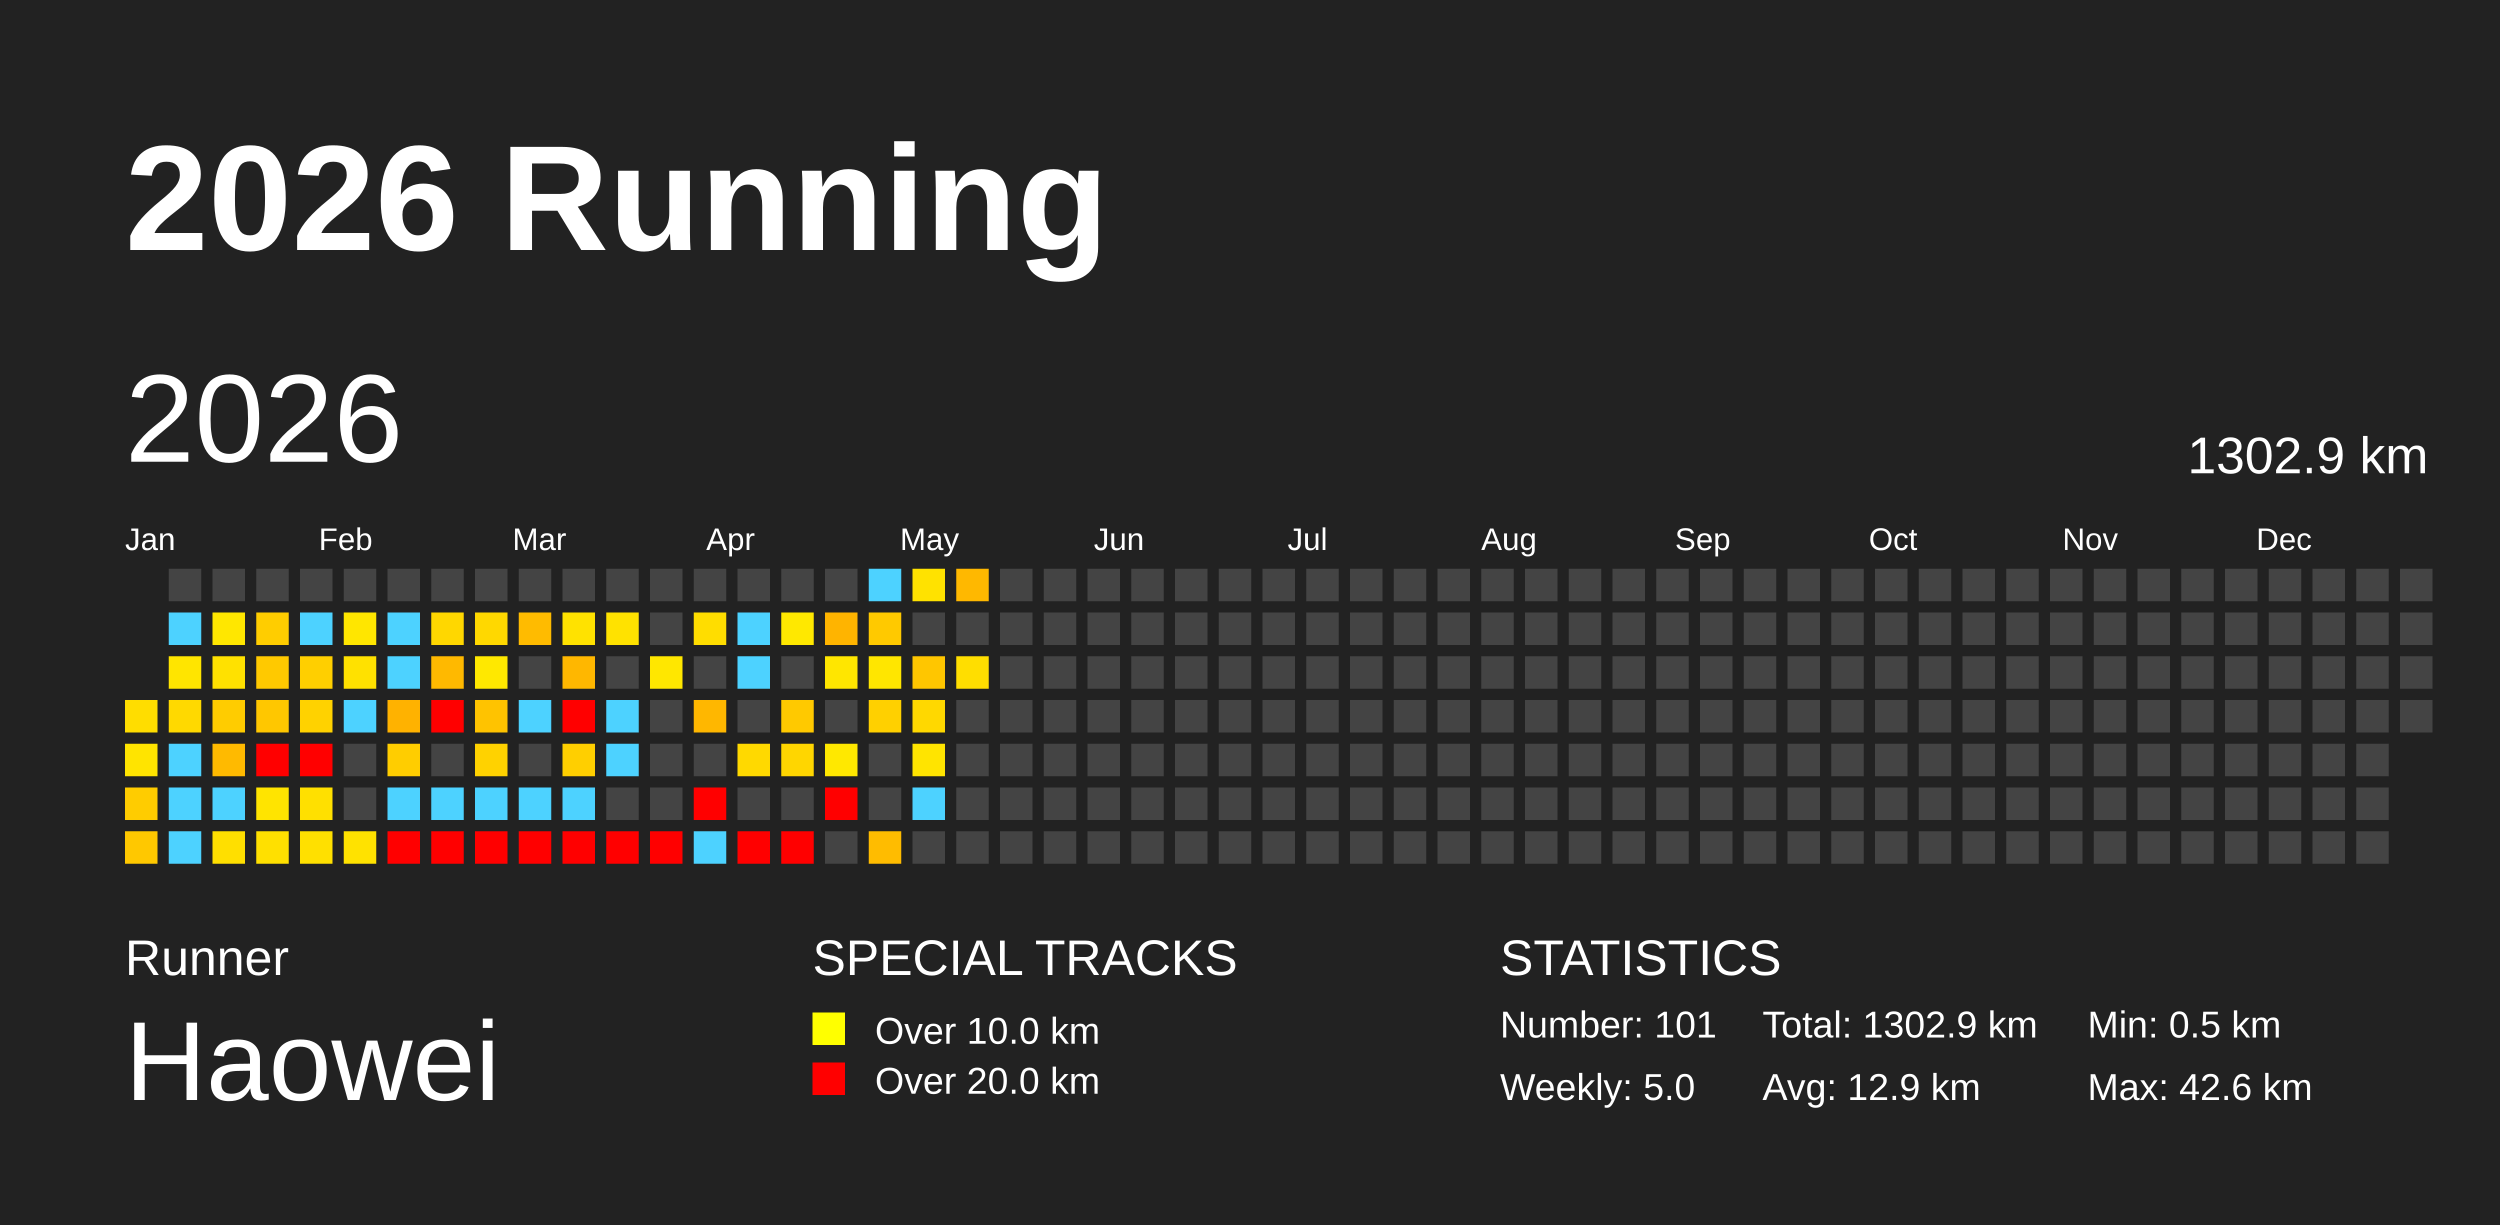
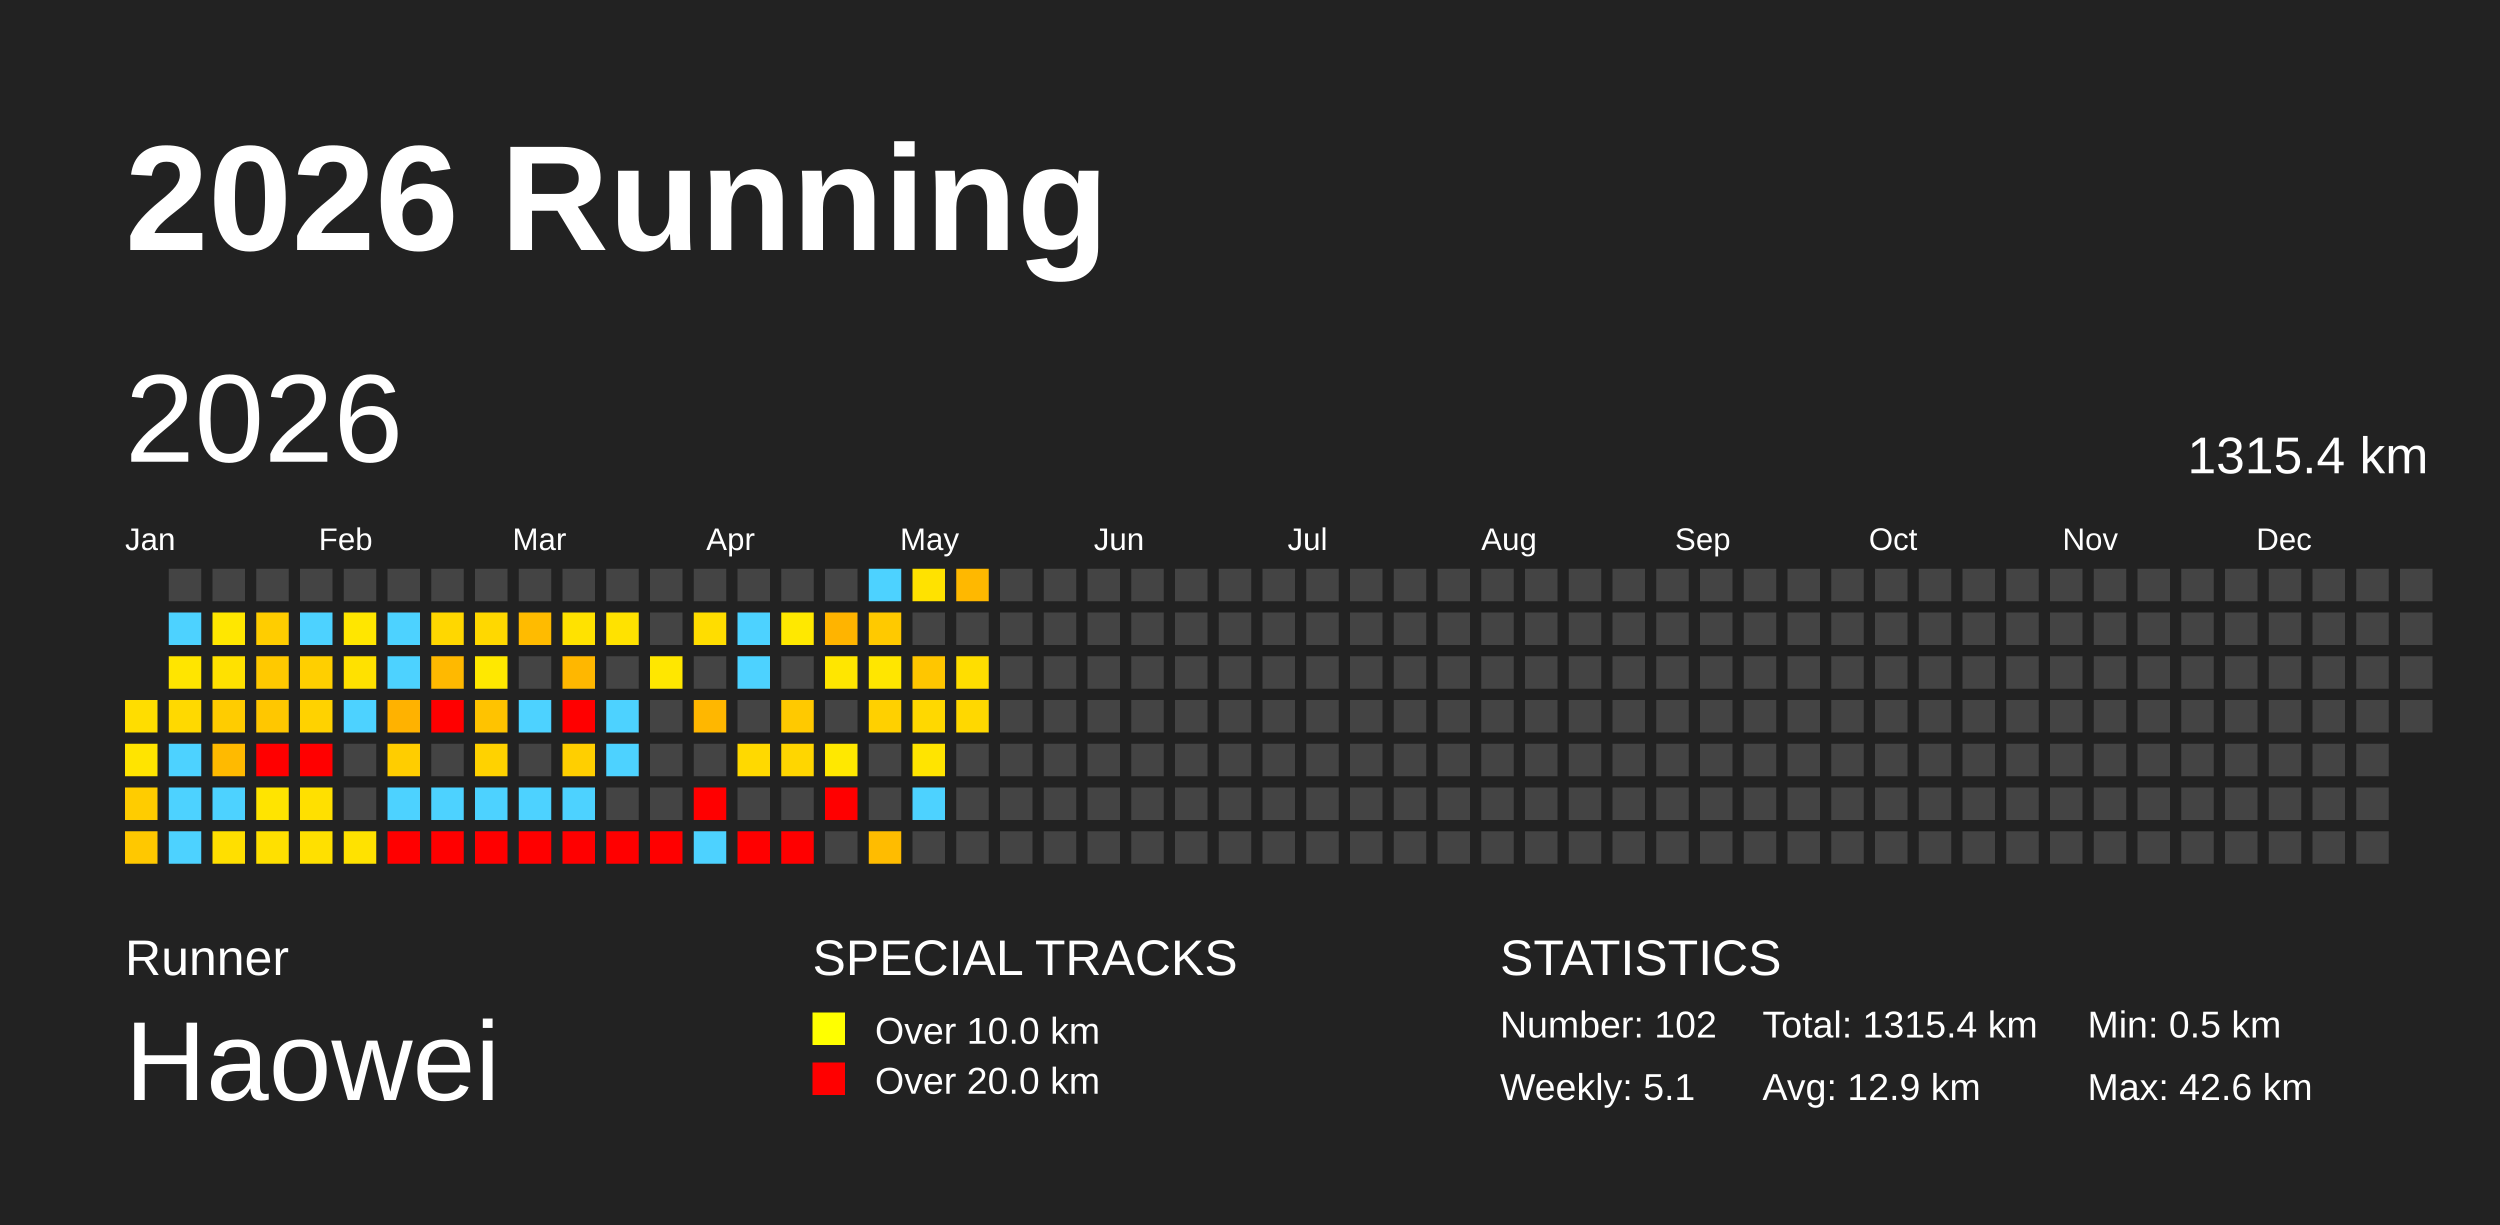
<svg xmlns="http://www.w3.org/2000/svg" baseProfile="full" height="98mm" version="1.1" viewBox="0,0,200,98" width="200mm">
  <defs />
  <rect fill="#222222" height="98" width="200" x="0" y="0" />
  <text fill="#FFFFFF" style="font-size:12px; font-family:Arial; font-weight:bold;" x="10" y="20">2026 Running</text>
  <text fill="#FFFFFF" style="font-size:4px; font-family:Arial" x="10" y="78">Runner</text>
  <text fill="#FFFFFF" style="font-size:9px; font-family:Arial" x="10" y="88">Haowei</text>
  <text fill="#FFFFFF" style="font-size:4px; font-family:Arial" x="65" y="78">SPECIAL TRACKS</text>
  <rect fill="yellow" height="2.6" width="2.6" x="65" y="81" />
  <text fill="#FFFFFF" style="font-size:3px; font-family:Arial" x="70" y="83.5">Over 10.0 km</text>
  <rect fill="red" height="2.6" width="2.6" x="65" y="85" />
  <text fill="#FFFFFF" style="font-size:3px; font-family:Arial" x="70" y="87.5">Over 20.0 km</text>
  <text fill="#FFFFFF" style="font-size:4px; font-family:Arial" x="120" y="78">STATISTICS</text>
-   <text fill="#FFFFFF" style="font-size:3px; font-family:Arial" x="120" y="83">Number: 101</text>
-   <text fill="#FFFFFF" style="font-size:3px; font-family:Arial" x="120" y="88">Weekly: 5.0</text>
-   <text fill="#FFFFFF" style="font-size:3px; font-family:Arial" x="141" y="83">Total: 1302.9 km</text>
+   <text fill="#FFFFFF" style="font-size:3px; font-family:Arial" x="120" y="83">Number: 102</text>
+   <text fill="#FFFFFF" style="font-size:3px; font-family:Arial" x="120" y="88">Weekly: 5.1</text>
+   <text fill="#FFFFFF" style="font-size:3px; font-family:Arial" x="141" y="83">Total: 1315.4 km</text>
  <text fill="#FFFFFF" style="font-size:3px; font-family:Arial" x="141" y="88">Avg: 12.9 km</text>
  <text fill="#FFFFFF" style="font-size:3px; font-family:Arial" x="167" y="83">Min: 0.5 km</text>
  <text fill="#FFFFFF" style="font-size:3px; font-family:Arial" x="167" y="88">Max: 42.6 km</text>
  <text dominant-baseline="hanging" fill="#FFFFFF" style="font-size:10.0px; font-family:Arial;" x="10" y="30">2026</text>
-   <text dominant-baseline="hanging" fill="#FFFFFF" style="font-size:4.125px; font-family:Arial;" x="175" y="35">1302.9 km</text>
+   <text dominant-baseline="hanging" fill="#FFFFFF" style="font-size:4.125px; font-family:Arial;" x="175" y="35">1315.4 km</text>
  <text fill="#FFFFFF" style="font-size:2.5px; font-family:Arial" x="10.0" y="44">Jan</text>
  <text fill="#FFFFFF" style="font-size:2.5px; font-family:Arial" x="25.5" y="44">Feb</text>
  <text fill="#FFFFFF" style="font-size:2.5px; font-family:Arial" x="41.0" y="44">Mar</text>
  <text fill="#FFFFFF" style="font-size:2.5px; font-family:Arial" x="56.5" y="44">Apr</text>
  <text fill="#FFFFFF" style="font-size:2.5px; font-family:Arial" x="72.0" y="44">May</text>
  <text fill="#FFFFFF" style="font-size:2.5px; font-family:Arial" x="87.5" y="44">Jun</text>
  <text fill="#FFFFFF" style="font-size:2.5px; font-family:Arial" x="103.0" y="44">Jul</text>
  <text fill="#FFFFFF" style="font-size:2.5px; font-family:Arial" x="118.5" y="44">Aug</text>
  <text fill="#FFFFFF" style="font-size:2.5px; font-family:Arial" x="134.0" y="44">Sep</text>
  <text fill="#FFFFFF" style="font-size:2.5px; font-family:Arial" x="149.5" y="44">Oct</text>
  <text fill="#FFFFFF" style="font-size:2.5px; font-family:Arial" x="165.0" y="44">Nov</text>
  <text fill="#FFFFFF" style="font-size:2.5px; font-family:Arial" x="180.5" y="44">Dec</text>
  <rect fill="#ffdd00" height="2.6" width="2.6" x="10.0" y="56.0" />
  <rect fill="#ffe400" height="2.6" width="2.6" x="10.0" y="59.5" />
  <rect fill="#ffcc00" height="2.6" width="2.6" x="10.0" y="63.0" />
  <rect fill="#ffc800" height="2.6" width="2.6" x="10.0" y="66.5" />
  <rect fill="#444444" height="2.6" width="2.6" x="13.5" y="45.5" />
  <rect fill="#4dd2ff" height="2.6" width="2.6" x="13.5" y="49.0" />
  <rect fill="#ffe500" height="2.6" width="2.6" x="13.5" y="52.5" />
  <rect fill="#ffd900" height="2.6" width="2.6" x="13.5" y="56.0" />
  <rect fill="#4dd2ff" height="2.6" width="2.6" x="13.5" y="59.5" />
  <rect fill="#4dd2ff" height="2.6" width="2.6" x="13.5" y="63.0" />
  <rect fill="#4dd2ff" height="2.6" width="2.6" x="13.5" y="66.5" />
  <rect fill="#444444" height="2.6" width="2.6" x="17.0" y="45.5" />
  <rect fill="#ffe700" height="2.6" width="2.6" x="17.0" y="49.0" />
  <rect fill="#ffe100" height="2.6" width="2.6" x="17.0" y="52.5" />
  <rect fill="#ffcc00" height="2.6" width="2.6" x="17.0" y="56.0" />
  <rect fill="#ffba00" height="2.6" width="2.6" x="17.0" y="59.5" />
  <rect fill="#4dd2ff" height="2.6" width="2.6" x="17.0" y="63.0" />
  <rect fill="#ffdf00" height="2.6" width="2.6" x="17.0" y="66.5" />
  <rect fill="#444444" height="2.6" width="2.6" x="20.5" y="45.5" />
  <rect fill="#ffcd00" height="2.6" width="2.6" x="20.5" y="49.0" />
  <rect fill="#ffc900" height="2.6" width="2.6" x="20.5" y="52.5" />
  <rect fill="#ffc700" height="2.6" width="2.6" x="20.5" y="56.0" />
  <rect fill="red" height="2.6" width="2.6" x="20.5" y="59.5" />
  <rect fill="#ffe400" height="2.6" width="2.6" x="20.5" y="63.0" />
  <rect fill="#ffe000" height="2.6" width="2.6" x="20.5" y="66.5" />
  <rect fill="#444444" height="2.6" width="2.6" x="24.0" y="45.5" />
  <rect fill="#4dd2ff" height="2.6" width="2.6" x="24.0" y="49.0" />
  <rect fill="#ffcf00" height="2.6" width="2.6" x="24.0" y="52.5" />
  <rect fill="#ffd200" height="2.6" width="2.6" x="24.0" y="56.0" />
  <rect fill="red" height="2.6" width="2.6" x="24.0" y="59.5" />
  <rect fill="#ffe000" height="2.6" width="2.6" x="24.0" y="63.0" />
  <rect fill="#ffe000" height="2.6" width="2.6" x="24.0" y="66.5" />
  <rect fill="#444444" height="2.6" width="2.6" x="27.5" y="45.5" />
  <rect fill="#ffe600" height="2.6" width="2.6" x="27.5" y="49.0" />
  <rect fill="#ffe100" height="2.6" width="2.6" x="27.5" y="52.5" />
  <rect fill="#4dd2ff" height="2.6" width="2.6" x="27.5" y="56.0" />
  <rect fill="#444444" height="2.6" width="2.6" x="27.5" y="59.5" />
  <rect fill="#444444" height="2.6" width="2.6" x="27.5" y="63.0" />
  <rect fill="#ffe200" height="2.6" width="2.6" x="27.5" y="66.5" />
  <rect fill="#444444" height="2.6" width="2.6" x="31.0" y="45.5" />
  <rect fill="#4dd2ff" height="2.6" width="2.6" x="31.0" y="49.0" />
  <rect fill="#4dd2ff" height="2.6" width="2.6" x="31.0" y="52.5" />
  <rect fill="#ffb200" height="2.6" width="2.6" x="31.0" y="56.0" />
  <rect fill="#ffcd00" height="2.6" width="2.6" x="31.0" y="59.5" />
  <rect fill="#4dd2ff" height="2.6" width="2.6" x="31.0" y="63.0" />
  <rect fill="red" height="2.6" width="2.6" x="31.0" y="66.5" />
  <rect fill="#444444" height="2.6" width="2.6" x="34.5" y="45.5" />
  <rect fill="#ffd700" height="2.6" width="2.6" x="34.5" y="49.0" />
  <rect fill="#ffb900" height="2.6" width="2.6" x="34.5" y="52.5" />
  <rect fill="red" height="2.6" width="2.6" x="34.5" y="56.0" />
  <rect fill="#444444" height="2.6" width="2.6" x="34.5" y="59.5" />
  <rect fill="#4dd2ff" height="2.6" width="2.6" x="34.5" y="63.0" />
  <rect fill="red" height="2.6" width="2.6" x="34.5" y="66.5" />
  <rect fill="#444444" height="2.6" width="2.6" x="38.0" y="45.5" />
  <rect fill="#ffd800" height="2.6" width="2.6" x="38.0" y="49.0" />
  <rect fill="#ffe800" height="2.6" width="2.6" x="38.0" y="52.5" />
  <rect fill="#ffc300" height="2.6" width="2.6" x="38.0" y="56.0" />
  <rect fill="#ffd200" height="2.6" width="2.6" x="38.0" y="59.5" />
  <rect fill="#4dd2ff" height="2.6" width="2.6" x="38.0" y="63.0" />
  <rect fill="red" height="2.6" width="2.6" x="38.0" y="66.5" />
  <rect fill="#444444" height="2.6" width="2.6" x="41.5" y="45.5" />
  <rect fill="#ffbb00" height="2.6" width="2.6" x="41.5" y="49.0" />
  <rect fill="#444444" height="2.6" width="2.6" x="41.5" y="52.5" />
  <rect fill="#4dd2ff" height="2.6" width="2.6" x="41.5" y="56.0" />
  <rect fill="#444444" height="2.6" width="2.6" x="41.5" y="59.5" />
  <rect fill="#4dd2ff" height="2.6" width="2.6" x="41.5" y="63.0" />
  <rect fill="red" height="2.6" width="2.6" x="41.5" y="66.5" />
  <rect fill="#444444" height="2.6" width="2.6" x="45.0" y="45.5" />
  <rect fill="#ffe200" height="2.6" width="2.6" x="45.0" y="49.0" />
  <rect fill="#ffb700" height="2.6" width="2.6" x="45.0" y="52.5" />
  <rect fill="red" height="2.6" width="2.6" x="45.0" y="56.0" />
  <rect fill="#ffcf00" height="2.6" width="2.6" x="45.0" y="59.5" />
  <rect fill="#4dd2ff" height="2.6" width="2.6" x="45.0" y="63.0" />
  <rect fill="red" height="2.6" width="2.6" x="45.0" y="66.5" />
  <rect fill="#444444" height="2.6" width="2.6" x="48.5" y="45.5" />
  <rect fill="#ffe200" height="2.6" width="2.6" x="48.5" y="49.0" />
  <rect fill="#444444" height="2.6" width="2.6" x="48.5" y="52.5" />
  <rect fill="#4dd2ff" height="2.6" width="2.6" x="48.5" y="56.0" />
  <rect fill="#4dd2ff" height="2.6" width="2.6" x="48.5" y="59.5" />
  <rect fill="#444444" height="2.6" width="2.6" x="48.5" y="63.0" />
  <rect fill="red" height="2.6" width="2.6" x="48.5" y="66.5" />
  <rect fill="#444444" height="2.6" width="2.6" x="52.0" y="45.5" />
  <rect fill="#444444" height="2.6" width="2.6" x="52.0" y="49.0" />
  <rect fill="#ffe700" height="2.6" width="2.6" x="52.0" y="52.5" />
  <rect fill="#444444" height="2.6" width="2.6" x="52.0" y="56.0" />
  <rect fill="#444444" height="2.6" width="2.6" x="52.0" y="59.5" />
  <rect fill="#444444" height="2.6" width="2.6" x="52.0" y="63.0" />
  <rect fill="red" height="2.6" width="2.6" x="52.0" y="66.5" />
  <rect fill="#444444" height="2.6" width="2.6" x="55.5" y="45.5" />
  <rect fill="#ffdd00" height="2.6" width="2.6" x="55.5" y="49.0" />
  <rect fill="#444444" height="2.6" width="2.6" x="55.5" y="52.5" />
  <rect fill="#ffb700" height="2.6" width="2.6" x="55.5" y="56.0" />
  <rect fill="#444444" height="2.6" width="2.6" x="55.5" y="59.5" />
  <rect fill="red" height="2.6" width="2.6" x="55.5" y="63.0" />
  <rect fill="#4dd2ff" height="2.6" width="2.6" x="55.5" y="66.5" />
  <rect fill="#444444" height="2.6" width="2.6" x="59.0" y="45.5" />
  <rect fill="#4dd2ff" height="2.6" width="2.6" x="59.0" y="49.0" />
  <rect fill="#4dd2ff" height="2.6" width="2.6" x="59.0" y="52.5" />
  <rect fill="#444444" height="2.6" width="2.6" x="59.0" y="56.0" />
  <rect fill="#ffd900" height="2.6" width="2.6" x="59.0" y="59.5" />
  <rect fill="#444444" height="2.6" width="2.6" x="59.0" y="63.0" />
  <rect fill="red" height="2.6" width="2.6" x="59.0" y="66.5" />
  <rect fill="#444444" height="2.6" width="2.6" x="62.5" y="45.5" />
  <rect fill="#ffe800" height="2.6" width="2.6" x="62.5" y="49.0" />
  <rect fill="#444444" height="2.6" width="2.6" x="62.5" y="52.5" />
  <rect fill="#ffc900" height="2.6" width="2.6" x="62.5" y="56.0" />
  <rect fill="#ffd600" height="2.6" width="2.6" x="62.5" y="59.5" />
  <rect fill="#444444" height="2.6" width="2.6" x="62.5" y="63.0" />
  <rect fill="red" height="2.6" width="2.6" x="62.5" y="66.5" />
  <rect fill="#444444" height="2.6" width="2.6" x="66.0" y="45.5" />
  <rect fill="#ffb400" height="2.6" width="2.6" x="66.0" y="49.0" />
  <rect fill="#ffe600" height="2.6" width="2.6" x="66.0" y="52.5" />
  <rect fill="#444444" height="2.6" width="2.6" x="66.0" y="56.0" />
  <rect fill="#ffe800" height="2.6" width="2.6" x="66.0" y="59.5" />
  <rect fill="red" height="2.6" width="2.6" x="66.0" y="63.0" />
  <rect fill="#444444" height="2.6" width="2.6" x="66.0" y="66.5" />
  <rect fill="#4dd2ff" height="2.6" width="2.6" x="69.5" y="45.5" />
  <rect fill="#ffc900" height="2.6" width="2.6" x="69.5" y="49.0" />
  <rect fill="#ffe600" height="2.6" width="2.6" x="69.5" y="52.5" />
  <rect fill="#ffd000" height="2.6" width="2.6" x="69.5" y="56.0" />
  <rect fill="#444444" height="2.6" width="2.6" x="69.5" y="59.5" />
  <rect fill="#444444" height="2.6" width="2.6" x="69.5" y="63.0" />
  <rect fill="#ffbc00" height="2.6" width="2.6" x="69.5" y="66.5" />
  <rect fill="#ffe200" height="2.6" width="2.6" x="73.0" y="45.5" />
  <rect fill="#444444" height="2.6" width="2.6" x="73.0" y="49.0" />
  <rect fill="#ffc600" height="2.6" width="2.6" x="73.0" y="52.5" />
  <rect fill="#ffd800" height="2.6" width="2.6" x="73.0" y="56.0" />
  <rect fill="#ffe400" height="2.6" width="2.6" x="73.0" y="59.5" />
  <rect fill="#4dd2ff" height="2.6" width="2.6" x="73.0" y="63.0" />
  <rect fill="#444444" height="2.6" width="2.6" x="73.0" y="66.5" />
  <rect fill="#ffb800" height="2.6" width="2.6" x="76.5" y="45.5" />
  <rect fill="#444444" height="2.6" width="2.6" x="76.5" y="49.0" />
  <rect fill="#ffde00" height="2.6" width="2.6" x="76.5" y="52.5" />
-   <rect fill="#444444" height="2.6" width="2.6" x="76.5" y="56.0" />
+   <rect fill="#ffd800" height="2.6" width="2.6" x="76.5" y="56.0" />
  <rect fill="#444444" height="2.6" width="2.6" x="76.5" y="59.5" />
  <rect fill="#444444" height="2.6" width="2.6" x="76.5" y="63.0" />
  <rect fill="#444444" height="2.6" width="2.6" x="76.5" y="66.5" />
  <rect fill="#444444" height="2.6" width="2.6" x="80.0" y="45.5" />
  <rect fill="#444444" height="2.6" width="2.6" x="80.0" y="49.0" />
  <rect fill="#444444" height="2.6" width="2.6" x="80.0" y="52.5" />
  <rect fill="#444444" height="2.6" width="2.6" x="80.0" y="56.0" />
  <rect fill="#444444" height="2.6" width="2.6" x="80.0" y="59.5" />
  <rect fill="#444444" height="2.6" width="2.6" x="80.0" y="63.0" />
  <rect fill="#444444" height="2.6" width="2.6" x="80.0" y="66.5" />
  <rect fill="#444444" height="2.6" width="2.6" x="83.5" y="45.5" />
  <rect fill="#444444" height="2.6" width="2.6" x="83.5" y="49.0" />
  <rect fill="#444444" height="2.6" width="2.6" x="83.5" y="52.5" />
  <rect fill="#444444" height="2.6" width="2.6" x="83.5" y="56.0" />
  <rect fill="#444444" height="2.6" width="2.6" x="83.5" y="59.5" />
  <rect fill="#444444" height="2.6" width="2.6" x="83.5" y="63.0" />
  <rect fill="#444444" height="2.6" width="2.6" x="83.5" y="66.5" />
  <rect fill="#444444" height="2.6" width="2.6" x="87.0" y="45.5" />
  <rect fill="#444444" height="2.6" width="2.6" x="87.0" y="49.0" />
  <rect fill="#444444" height="2.6" width="2.6" x="87.0" y="52.5" />
  <rect fill="#444444" height="2.6" width="2.6" x="87.0" y="56.0" />
  <rect fill="#444444" height="2.6" width="2.6" x="87.0" y="59.5" />
  <rect fill="#444444" height="2.6" width="2.6" x="87.0" y="63.0" />
  <rect fill="#444444" height="2.6" width="2.6" x="87.0" y="66.5" />
  <rect fill="#444444" height="2.6" width="2.6" x="90.5" y="45.5" />
  <rect fill="#444444" height="2.6" width="2.6" x="90.5" y="49.0" />
  <rect fill="#444444" height="2.6" width="2.6" x="90.5" y="52.5" />
  <rect fill="#444444" height="2.6" width="2.6" x="90.5" y="56.0" />
  <rect fill="#444444" height="2.6" width="2.6" x="90.5" y="59.5" />
  <rect fill="#444444" height="2.6" width="2.6" x="90.5" y="63.0" />
  <rect fill="#444444" height="2.6" width="2.6" x="90.5" y="66.5" />
  <rect fill="#444444" height="2.6" width="2.6" x="94.0" y="45.5" />
  <rect fill="#444444" height="2.6" width="2.6" x="94.0" y="49.0" />
  <rect fill="#444444" height="2.6" width="2.6" x="94.0" y="52.5" />
  <rect fill="#444444" height="2.6" width="2.6" x="94.0" y="56.0" />
  <rect fill="#444444" height="2.6" width="2.6" x="94.0" y="59.5" />
  <rect fill="#444444" height="2.6" width="2.6" x="94.0" y="63.0" />
  <rect fill="#444444" height="2.6" width="2.6" x="94.0" y="66.5" />
  <rect fill="#444444" height="2.6" width="2.6" x="97.5" y="45.5" />
  <rect fill="#444444" height="2.6" width="2.6" x="97.5" y="49.0" />
  <rect fill="#444444" height="2.6" width="2.6" x="97.5" y="52.5" />
  <rect fill="#444444" height="2.6" width="2.6" x="97.5" y="56.0" />
  <rect fill="#444444" height="2.6" width="2.6" x="97.5" y="59.5" />
  <rect fill="#444444" height="2.6" width="2.6" x="97.5" y="63.0" />
  <rect fill="#444444" height="2.6" width="2.6" x="97.5" y="66.5" />
  <rect fill="#444444" height="2.6" width="2.6" x="101.0" y="45.5" />
  <rect fill="#444444" height="2.6" width="2.6" x="101.0" y="49.0" />
  <rect fill="#444444" height="2.6" width="2.6" x="101.0" y="52.5" />
  <rect fill="#444444" height="2.6" width="2.6" x="101.0" y="56.0" />
  <rect fill="#444444" height="2.6" width="2.6" x="101.0" y="59.5" />
  <rect fill="#444444" height="2.6" width="2.6" x="101.0" y="63.0" />
  <rect fill="#444444" height="2.6" width="2.6" x="101.0" y="66.5" />
  <rect fill="#444444" height="2.6" width="2.6" x="104.5" y="45.5" />
  <rect fill="#444444" height="2.6" width="2.6" x="104.5" y="49.0" />
  <rect fill="#444444" height="2.6" width="2.6" x="104.5" y="52.5" />
  <rect fill="#444444" height="2.6" width="2.6" x="104.5" y="56.0" />
  <rect fill="#444444" height="2.6" width="2.6" x="104.5" y="59.5" />
  <rect fill="#444444" height="2.6" width="2.6" x="104.5" y="63.0" />
  <rect fill="#444444" height="2.6" width="2.6" x="104.5" y="66.5" />
  <rect fill="#444444" height="2.6" width="2.6" x="108.0" y="45.5" />
  <rect fill="#444444" height="2.6" width="2.6" x="108.0" y="49.0" />
  <rect fill="#444444" height="2.6" width="2.6" x="108.0" y="52.5" />
  <rect fill="#444444" height="2.6" width="2.6" x="108.0" y="56.0" />
  <rect fill="#444444" height="2.6" width="2.6" x="108.0" y="59.5" />
  <rect fill="#444444" height="2.6" width="2.6" x="108.0" y="63.0" />
  <rect fill="#444444" height="2.6" width="2.6" x="108.0" y="66.5" />
  <rect fill="#444444" height="2.6" width="2.6" x="111.5" y="45.5" />
  <rect fill="#444444" height="2.6" width="2.6" x="111.5" y="49.0" />
  <rect fill="#444444" height="2.6" width="2.6" x="111.5" y="52.5" />
  <rect fill="#444444" height="2.6" width="2.6" x="111.5" y="56.0" />
  <rect fill="#444444" height="2.6" width="2.6" x="111.5" y="59.5" />
  <rect fill="#444444" height="2.6" width="2.6" x="111.5" y="63.0" />
  <rect fill="#444444" height="2.6" width="2.6" x="111.5" y="66.5" />
  <rect fill="#444444" height="2.6" width="2.6" x="115.0" y="45.5" />
  <rect fill="#444444" height="2.6" width="2.6" x="115.0" y="49.0" />
  <rect fill="#444444" height="2.6" width="2.6" x="115.0" y="52.5" />
  <rect fill="#444444" height="2.6" width="2.6" x="115.0" y="56.0" />
  <rect fill="#444444" height="2.6" width="2.6" x="115.0" y="59.5" />
  <rect fill="#444444" height="2.6" width="2.6" x="115.0" y="63.0" />
  <rect fill="#444444" height="2.6" width="2.6" x="115.0" y="66.5" />
  <rect fill="#444444" height="2.6" width="2.6" x="118.5" y="45.5" />
  <rect fill="#444444" height="2.6" width="2.6" x="118.5" y="49.0" />
  <rect fill="#444444" height="2.6" width="2.6" x="118.5" y="52.5" />
  <rect fill="#444444" height="2.6" width="2.6" x="118.5" y="56.0" />
  <rect fill="#444444" height="2.6" width="2.6" x="118.5" y="59.5" />
  <rect fill="#444444" height="2.6" width="2.6" x="118.5" y="63.0" />
  <rect fill="#444444" height="2.6" width="2.6" x="118.5" y="66.5" />
  <rect fill="#444444" height="2.6" width="2.6" x="122.0" y="45.5" />
  <rect fill="#444444" height="2.6" width="2.6" x="122.0" y="49.0" />
  <rect fill="#444444" height="2.6" width="2.6" x="122.0" y="52.5" />
  <rect fill="#444444" height="2.6" width="2.6" x="122.0" y="56.0" />
  <rect fill="#444444" height="2.6" width="2.6" x="122.0" y="59.5" />
  <rect fill="#444444" height="2.6" width="2.6" x="122.0" y="63.0" />
  <rect fill="#444444" height="2.6" width="2.6" x="122.0" y="66.5" />
  <rect fill="#444444" height="2.6" width="2.6" x="125.5" y="45.5" />
  <rect fill="#444444" height="2.6" width="2.6" x="125.5" y="49.0" />
  <rect fill="#444444" height="2.6" width="2.6" x="125.5" y="52.5" />
  <rect fill="#444444" height="2.6" width="2.6" x="125.5" y="56.0" />
  <rect fill="#444444" height="2.6" width="2.6" x="125.5" y="59.5" />
  <rect fill="#444444" height="2.6" width="2.6" x="125.5" y="63.0" />
  <rect fill="#444444" height="2.6" width="2.6" x="125.5" y="66.5" />
  <rect fill="#444444" height="2.6" width="2.6" x="129.0" y="45.5" />
  <rect fill="#444444" height="2.6" width="2.6" x="129.0" y="49.0" />
  <rect fill="#444444" height="2.6" width="2.6" x="129.0" y="52.5" />
  <rect fill="#444444" height="2.6" width="2.6" x="129.0" y="56.0" />
  <rect fill="#444444" height="2.6" width="2.6" x="129.0" y="59.5" />
  <rect fill="#444444" height="2.6" width="2.6" x="129.0" y="63.0" />
  <rect fill="#444444" height="2.6" width="2.6" x="129.0" y="66.5" />
  <rect fill="#444444" height="2.6" width="2.6" x="132.5" y="45.5" />
  <rect fill="#444444" height="2.6" width="2.6" x="132.5" y="49.0" />
  <rect fill="#444444" height="2.6" width="2.6" x="132.5" y="52.5" />
  <rect fill="#444444" height="2.6" width="2.6" x="132.5" y="56.0" />
  <rect fill="#444444" height="2.6" width="2.6" x="132.5" y="59.5" />
  <rect fill="#444444" height="2.6" width="2.6" x="132.5" y="63.0" />
  <rect fill="#444444" height="2.6" width="2.6" x="132.5" y="66.5" />
  <rect fill="#444444" height="2.6" width="2.6" x="136.0" y="45.5" />
  <rect fill="#444444" height="2.6" width="2.6" x="136.0" y="49.0" />
  <rect fill="#444444" height="2.6" width="2.6" x="136.0" y="52.5" />
  <rect fill="#444444" height="2.6" width="2.6" x="136.0" y="56.0" />
  <rect fill="#444444" height="2.6" width="2.6" x="136.0" y="59.5" />
  <rect fill="#444444" height="2.6" width="2.6" x="136.0" y="63.0" />
  <rect fill="#444444" height="2.6" width="2.6" x="136.0" y="66.5" />
  <rect fill="#444444" height="2.6" width="2.6" x="139.5" y="45.5" />
  <rect fill="#444444" height="2.6" width="2.6" x="139.5" y="49.0" />
  <rect fill="#444444" height="2.6" width="2.6" x="139.5" y="52.5" />
  <rect fill="#444444" height="2.6" width="2.6" x="139.5" y="56.0" />
  <rect fill="#444444" height="2.6" width="2.6" x="139.5" y="59.5" />
  <rect fill="#444444" height="2.6" width="2.6" x="139.5" y="63.0" />
  <rect fill="#444444" height="2.6" width="2.6" x="139.5" y="66.5" />
  <rect fill="#444444" height="2.6" width="2.6" x="143.0" y="45.5" />
  <rect fill="#444444" height="2.6" width="2.6" x="143.0" y="49.0" />
  <rect fill="#444444" height="2.6" width="2.6" x="143.0" y="52.5" />
  <rect fill="#444444" height="2.6" width="2.6" x="143.0" y="56.0" />
  <rect fill="#444444" height="2.6" width="2.6" x="143.0" y="59.5" />
  <rect fill="#444444" height="2.6" width="2.6" x="143.0" y="63.0" />
  <rect fill="#444444" height="2.6" width="2.6" x="143.0" y="66.5" />
  <rect fill="#444444" height="2.6" width="2.6" x="146.5" y="45.5" />
  <rect fill="#444444" height="2.6" width="2.6" x="146.5" y="49.0" />
  <rect fill="#444444" height="2.6" width="2.6" x="146.5" y="52.5" />
  <rect fill="#444444" height="2.6" width="2.6" x="146.5" y="56.0" />
  <rect fill="#444444" height="2.6" width="2.6" x="146.5" y="59.5" />
  <rect fill="#444444" height="2.6" width="2.6" x="146.5" y="63.0" />
  <rect fill="#444444" height="2.6" width="2.6" x="146.5" y="66.5" />
  <rect fill="#444444" height="2.6" width="2.6" x="150.0" y="45.5" />
  <rect fill="#444444" height="2.6" width="2.6" x="150.0" y="49.0" />
  <rect fill="#444444" height="2.6" width="2.6" x="150.0" y="52.5" />
  <rect fill="#444444" height="2.6" width="2.6" x="150.0" y="56.0" />
  <rect fill="#444444" height="2.6" width="2.6" x="150.0" y="59.5" />
  <rect fill="#444444" height="2.6" width="2.6" x="150.0" y="63.0" />
  <rect fill="#444444" height="2.6" width="2.6" x="150.0" y="66.5" />
  <rect fill="#444444" height="2.6" width="2.6" x="153.5" y="45.5" />
  <rect fill="#444444" height="2.6" width="2.6" x="153.5" y="49.0" />
  <rect fill="#444444" height="2.6" width="2.6" x="153.5" y="52.5" />
  <rect fill="#444444" height="2.6" width="2.6" x="153.5" y="56.0" />
  <rect fill="#444444" height="2.6" width="2.6" x="153.5" y="59.5" />
  <rect fill="#444444" height="2.6" width="2.6" x="153.5" y="63.0" />
  <rect fill="#444444" height="2.6" width="2.6" x="153.5" y="66.5" />
  <rect fill="#444444" height="2.6" width="2.6" x="157.0" y="45.5" />
  <rect fill="#444444" height="2.6" width="2.6" x="157.0" y="49.0" />
  <rect fill="#444444" height="2.6" width="2.6" x="157.0" y="52.5" />
  <rect fill="#444444" height="2.6" width="2.6" x="157.0" y="56.0" />
  <rect fill="#444444" height="2.6" width="2.6" x="157.0" y="59.5" />
  <rect fill="#444444" height="2.6" width="2.6" x="157.0" y="63.0" />
  <rect fill="#444444" height="2.6" width="2.6" x="157.0" y="66.5" />
  <rect fill="#444444" height="2.6" width="2.6" x="160.5" y="45.5" />
  <rect fill="#444444" height="2.6" width="2.6" x="160.5" y="49.0" />
  <rect fill="#444444" height="2.6" width="2.6" x="160.5" y="52.5" />
  <rect fill="#444444" height="2.6" width="2.6" x="160.5" y="56.0" />
  <rect fill="#444444" height="2.6" width="2.6" x="160.5" y="59.5" />
  <rect fill="#444444" height="2.6" width="2.6" x="160.5" y="63.0" />
  <rect fill="#444444" height="2.6" width="2.6" x="160.5" y="66.5" />
  <rect fill="#444444" height="2.6" width="2.6" x="164.0" y="45.5" />
  <rect fill="#444444" height="2.6" width="2.6" x="164.0" y="49.0" />
  <rect fill="#444444" height="2.6" width="2.6" x="164.0" y="52.5" />
  <rect fill="#444444" height="2.6" width="2.6" x="164.0" y="56.0" />
  <rect fill="#444444" height="2.6" width="2.6" x="164.0" y="59.5" />
  <rect fill="#444444" height="2.6" width="2.6" x="164.0" y="63.0" />
  <rect fill="#444444" height="2.6" width="2.6" x="164.0" y="66.5" />
  <rect fill="#444444" height="2.6" width="2.6" x="167.5" y="45.5" />
  <rect fill="#444444" height="2.6" width="2.6" x="167.5" y="49.0" />
  <rect fill="#444444" height="2.6" width="2.6" x="167.5" y="52.5" />
  <rect fill="#444444" height="2.6" width="2.6" x="167.5" y="56.0" />
  <rect fill="#444444" height="2.6" width="2.6" x="167.5" y="59.5" />
  <rect fill="#444444" height="2.6" width="2.6" x="167.5" y="63.0" />
  <rect fill="#444444" height="2.6" width="2.6" x="167.5" y="66.5" />
  <rect fill="#444444" height="2.6" width="2.6" x="171.0" y="45.5" />
  <rect fill="#444444" height="2.6" width="2.6" x="171.0" y="49.0" />
  <rect fill="#444444" height="2.6" width="2.6" x="171.0" y="52.5" />
  <rect fill="#444444" height="2.6" width="2.6" x="171.0" y="56.0" />
  <rect fill="#444444" height="2.6" width="2.6" x="171.0" y="59.5" />
  <rect fill="#444444" height="2.6" width="2.6" x="171.0" y="63.0" />
  <rect fill="#444444" height="2.6" width="2.6" x="171.0" y="66.5" />
  <rect fill="#444444" height="2.6" width="2.6" x="174.5" y="45.5" />
  <rect fill="#444444" height="2.6" width="2.6" x="174.5" y="49.0" />
  <rect fill="#444444" height="2.6" width="2.6" x="174.5" y="52.5" />
  <rect fill="#444444" height="2.6" width="2.6" x="174.5" y="56.0" />
  <rect fill="#444444" height="2.6" width="2.6" x="174.5" y="59.5" />
  <rect fill="#444444" height="2.6" width="2.6" x="174.5" y="63.0" />
  <rect fill="#444444" height="2.6" width="2.6" x="174.5" y="66.5" />
  <rect fill="#444444" height="2.6" width="2.6" x="178.0" y="45.5" />
  <rect fill="#444444" height="2.6" width="2.6" x="178.0" y="49.0" />
  <rect fill="#444444" height="2.6" width="2.6" x="178.0" y="52.5" />
  <rect fill="#444444" height="2.6" width="2.6" x="178.0" y="56.0" />
  <rect fill="#444444" height="2.6" width="2.6" x="178.0" y="59.5" />
  <rect fill="#444444" height="2.6" width="2.6" x="178.0" y="63.0" />
  <rect fill="#444444" height="2.6" width="2.6" x="178.0" y="66.5" />
  <rect fill="#444444" height="2.6" width="2.6" x="181.5" y="45.5" />
  <rect fill="#444444" height="2.6" width="2.6" x="181.5" y="49.0" />
  <rect fill="#444444" height="2.6" width="2.6" x="181.5" y="52.5" />
  <rect fill="#444444" height="2.6" width="2.6" x="181.5" y="56.0" />
  <rect fill="#444444" height="2.6" width="2.6" x="181.5" y="59.5" />
  <rect fill="#444444" height="2.6" width="2.6" x="181.5" y="63.0" />
  <rect fill="#444444" height="2.6" width="2.6" x="181.5" y="66.5" />
  <rect fill="#444444" height="2.6" width="2.6" x="185.0" y="45.5" />
  <rect fill="#444444" height="2.6" width="2.6" x="185.0" y="49.0" />
  <rect fill="#444444" height="2.6" width="2.6" x="185.0" y="52.5" />
  <rect fill="#444444" height="2.6" width="2.6" x="185.0" y="56.0" />
  <rect fill="#444444" height="2.6" width="2.6" x="185.0" y="59.5" />
  <rect fill="#444444" height="2.6" width="2.6" x="185.0" y="63.0" />
  <rect fill="#444444" height="2.6" width="2.6" x="185.0" y="66.5" />
  <rect fill="#444444" height="2.6" width="2.6" x="188.5" y="45.5" />
  <rect fill="#444444" height="2.6" width="2.6" x="188.5" y="49.0" />
  <rect fill="#444444" height="2.6" width="2.6" x="188.5" y="52.5" />
  <rect fill="#444444" height="2.6" width="2.6" x="188.5" y="56.0" />
  <rect fill="#444444" height="2.6" width="2.6" x="188.5" y="59.5" />
  <rect fill="#444444" height="2.6" width="2.6" x="188.5" y="63.0" />
  <rect fill="#444444" height="2.6" width="2.6" x="188.5" y="66.5" />
  <rect fill="#444444" height="2.6" width="2.6" x="192.0" y="45.5" />
  <rect fill="#444444" height="2.6" width="2.6" x="192.0" y="49.0" />
  <rect fill="#444444" height="2.6" width="2.6" x="192.0" y="52.5" />
  <rect fill="#444444" height="2.6" width="2.6" x="192.0" y="56.0" />
</svg>
